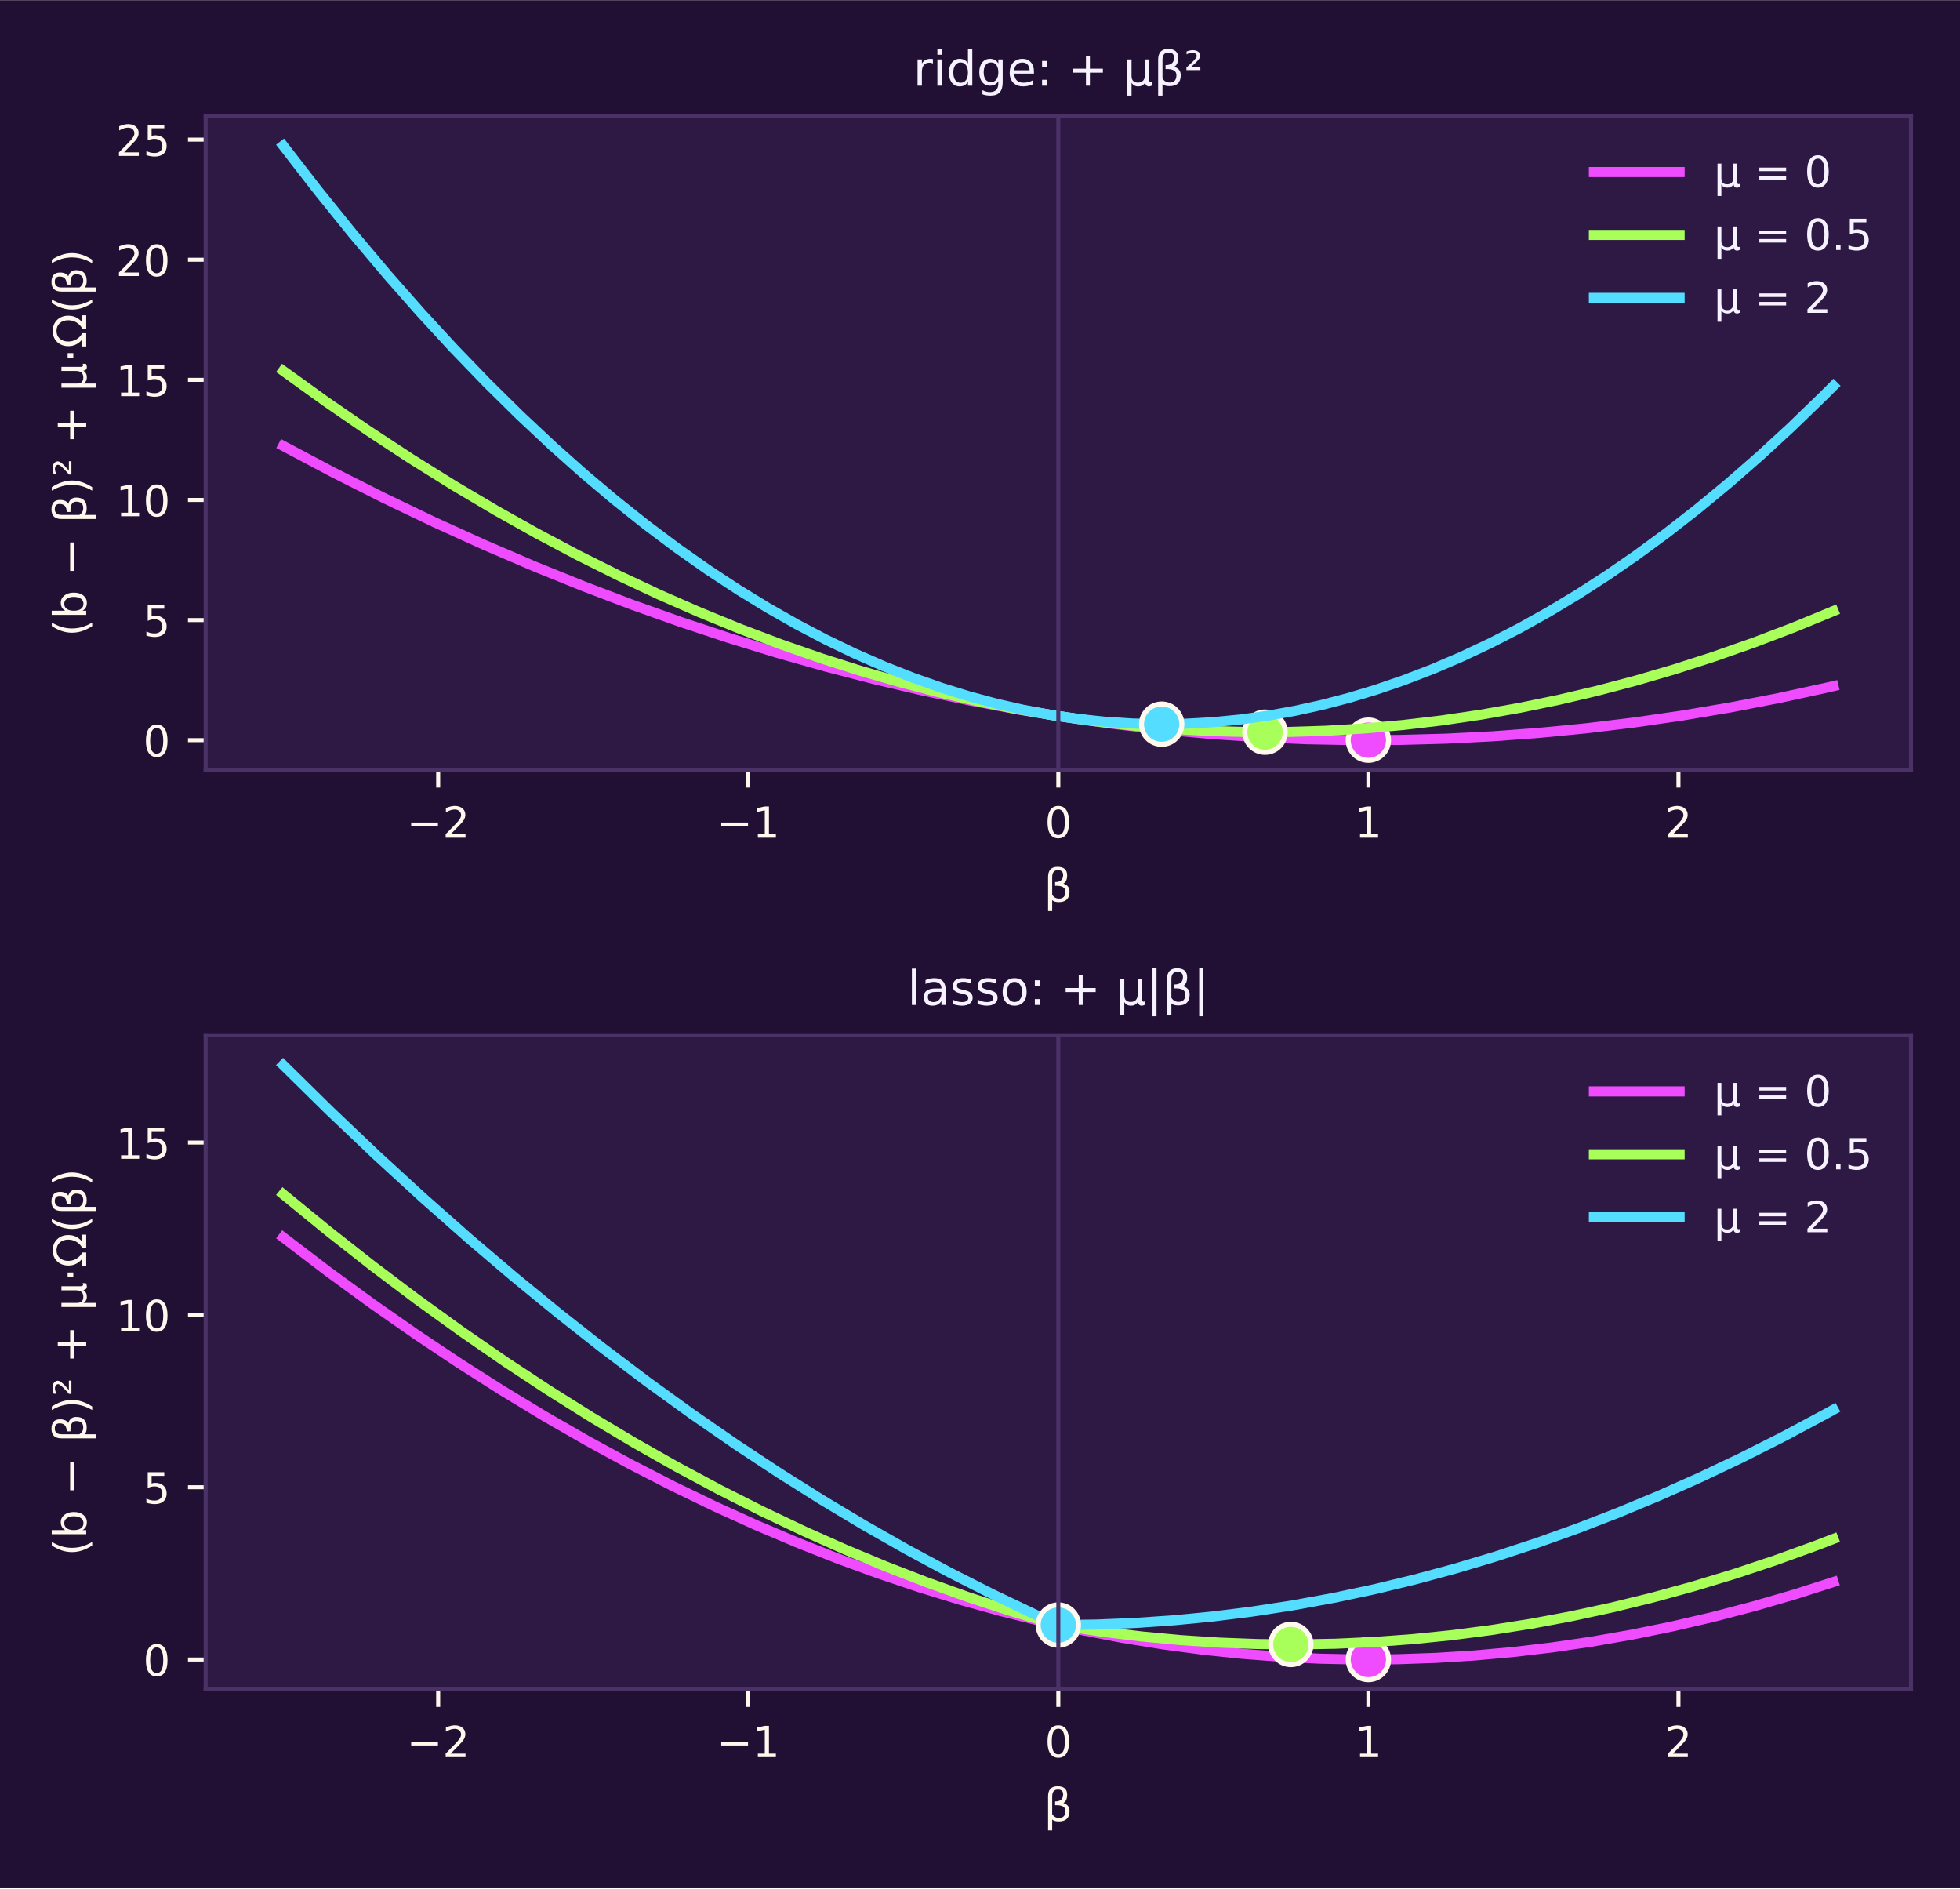
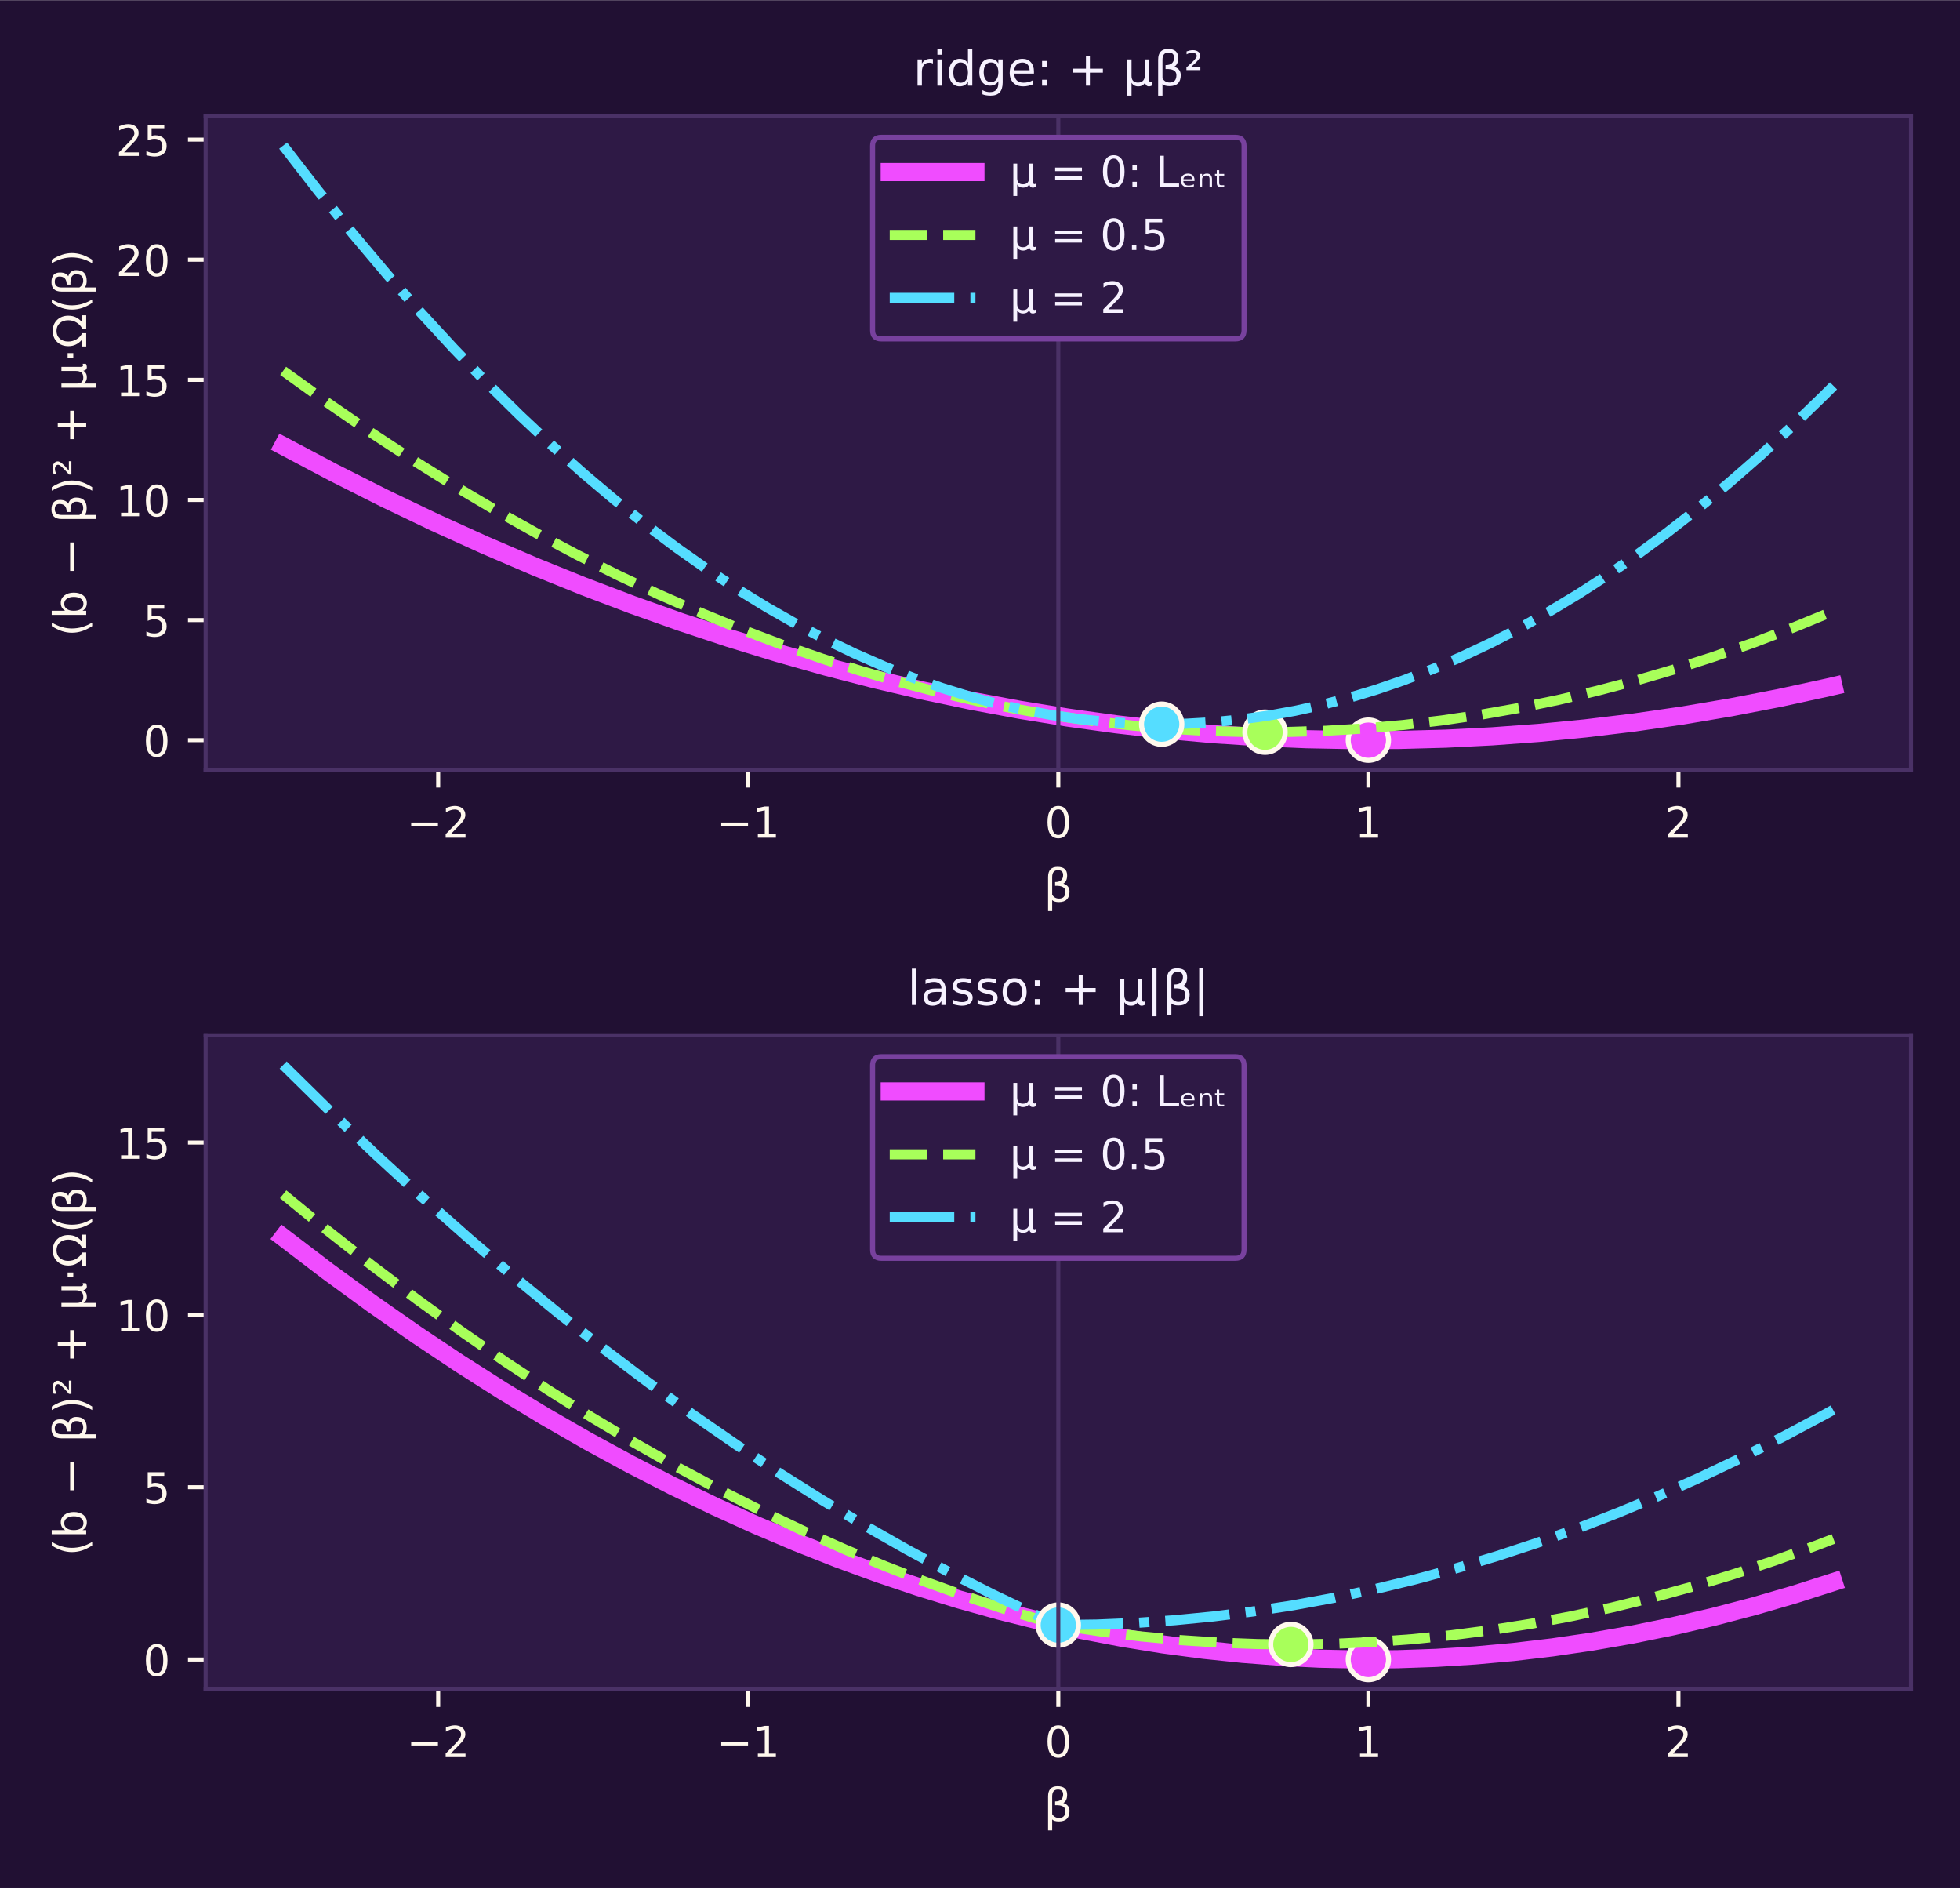
<svg xmlns="http://www.w3.org/2000/svg" xmlns:xlink="http://www.w3.org/1999/xlink" width="600" height="578" viewBox="0 0 388.8 374.4" role="img" aria-label="La pérdida de un coeficiente más el castigo, para μ = 0, 0.5 y 2, con la pendiente sin penalizar en 1: con ridge el mínimo se acerca a 0; con lasso se queda en 0 desde μ = 2">
  <rect x="0" y="0" width="388.8" height="374.4" fill="#211033" />
  <defs>
    <style type="text/css">*{stroke-linejoin: round; stroke-linecap: butt}</style>
  </defs>
  <g id="figure_1">
    <g id="patch_1">
      <path d="M 0 374.4  L 388.8 374.4  L 388.8 0  L 0 0  z " style="fill: #211033" />
    </g>
    <g id="axes_1">
      <g id="patch_2">
        <path d="M 40.79 152.62  L 379.08 152.62  L 379.08 22.92  L 40.79 22.92  z " style="fill: #2e1945" />
      </g>
      <g id="matplotlib.axis_1">
        <g id="xtick_1">
          <g id="line2d_1">
            <defs>
              <path id="md5d1416848" d="M 0 0  L 0 3.5  " style="stroke: #fff8ed; stroke-width: 0.8" />
            </defs>
            <g>
              <use xlink:href="#md5d1416848" x="86.92" y="152.62" style="fill: #fff8ed; stroke: #fff8ed; stroke-width: 0.8" />
            </g>
          </g>
          <g id="text_1">
            <text style="font-size: 8.5px; font-family: 'DejaVu Sans', sans-serif; text-anchor: middle; fill: #fff8ed" x="86.92" y="166.079" transform="rotate(-0 86.92046 166.0787)">−2</text>
          </g>
        </g>
        <g id="xtick_2">
          <g id="line2d_2">
            <g>
              <use xlink:href="#md5d1416848" x="148.428" y="152.62" style="fill: #fff8ed; stroke: #fff8ed; stroke-width: 0.8" />
            </g>
          </g>
          <g id="text_2">
            <text style="font-size: 8.5px; font-family: 'DejaVu Sans', sans-serif; text-anchor: middle; fill: #fff8ed" x="148.428" y="166.079" transform="rotate(-0 148.4277 166.0787)">−1</text>
          </g>
        </g>
        <g id="xtick_3">
          <g id="line2d_3">
            <g>
              <use xlink:href="#md5d1416848" x="209.935" y="152.62" style="fill: #fff8ed; stroke: #fff8ed; stroke-width: 0.8" />
            </g>
          </g>
          <g id="text_3">
            <text style="font-size: 8.5px; font-family: 'DejaVu Sans', sans-serif; text-anchor: middle; fill: #fff8ed" x="209.935" y="166.079" transform="rotate(-0 209.935 166.0787)">0</text>
          </g>
        </g>
        <g id="xtick_4">
          <g id="line2d_4">
            <g>
              <use xlink:href="#md5d1416848" x="271.442" y="152.62" style="fill: #fff8ed; stroke: #fff8ed; stroke-width: 0.8" />
            </g>
          </g>
          <g id="text_4">
            <text style="font-size: 8.5px; font-family: 'DejaVu Sans', sans-serif; text-anchor: middle; fill: #fff8ed" x="271.442" y="166.079" transform="rotate(-0 271.4423 166.0787)">1</text>
          </g>
        </g>
        <g id="xtick_5">
          <g id="line2d_5">
            <g>
              <use xlink:href="#md5d1416848" x="332.95" y="152.62" style="fill: #fff8ed; stroke: #fff8ed; stroke-width: 0.8" />
            </g>
          </g>
          <g id="text_5">
            <text style="font-size: 8.5px; font-family: 'DejaVu Sans', sans-serif; text-anchor: middle; fill: #fff8ed" x="332.95" y="166.079" transform="rotate(-0 332.9495 166.0787)">2</text>
          </g>
        </g>
        <g id="text_6">
          <text style="font-size: 9px; font-family: 'DejaVu Sans', sans-serif; text-anchor: middle; fill: #fff8ed" x="209.935" y="178.741" transform="rotate(-0 209.935 178.7413)">β</text>
        </g>
      </g>
      <g id="matplotlib.axis_2">
        <g id="ytick_1">
          <g id="line2d_6">
            <defs>
              <path id="m7dde4cb0bd" d="M 0 0  L -3.5 0  " style="stroke: #fff8ed; stroke-width: 0.8" />
            </defs>
            <g>
              <use xlink:href="#m7dde4cb0bd" x="40.79" y="146.725" style="fill: #fff8ed; stroke: #fff8ed; stroke-width: 0.8" />
            </g>
          </g>
          <g id="text_7">
            <text style="font-size: 8.5px; font-family: 'DejaVu Sans', sans-serif; text-anchor: end; fill: #fff8ed" x="33.79" y="149.954" transform="rotate(-0 33.79 149.9539)">0</text>
          </g>
        </g>
        <g id="ytick_2">
          <g id="line2d_7">
            <g>
              <use xlink:href="#m7dde4cb0bd" x="40.79" y="122.905" style="fill: #fff8ed; stroke: #fff8ed; stroke-width: 0.8" />
            </g>
          </g>
          <g id="text_8">
            <text style="font-size: 8.5px; font-family: 'DejaVu Sans', sans-serif; text-anchor: end; fill: #fff8ed" x="33.79" y="126.134" transform="rotate(-0 33.79 126.1339)">5</text>
          </g>
        </g>
        <g id="ytick_3">
          <g id="line2d_8">
            <g>
              <use xlink:href="#m7dde4cb0bd" x="40.79" y="99.085" style="fill: #fff8ed; stroke: #fff8ed; stroke-width: 0.8" />
            </g>
          </g>
          <g id="text_9">
            <text style="font-size: 8.5px; font-family: 'DejaVu Sans', sans-serif; text-anchor: end; fill: #fff8ed" x="33.79" y="102.314" transform="rotate(-0 33.79 102.3138)">10</text>
          </g>
        </g>
        <g id="ytick_4">
          <g id="line2d_9">
            <g>
              <use xlink:href="#m7dde4cb0bd" x="40.79" y="75.264" style="fill: #fff8ed; stroke: #fff8ed; stroke-width: 0.8" />
            </g>
          </g>
          <g id="text_10">
            <text style="font-size: 8.5px; font-family: 'DejaVu Sans', sans-serif; text-anchor: end; fill: #fff8ed" x="33.79" y="78.494" transform="rotate(-0 33.79 78.49383)">15</text>
          </g>
        </g>
        <g id="ytick_5">
          <g id="line2d_10">
            <g>
              <use xlink:href="#m7dde4cb0bd" x="40.79" y="51.444" style="fill: #fff8ed; stroke: #fff8ed; stroke-width: 0.8" />
            </g>
          </g>
          <g id="text_11">
            <text style="font-size: 8.5px; font-family: 'DejaVu Sans', sans-serif; text-anchor: end; fill: #fff8ed" x="33.79" y="54.674" transform="rotate(-0 33.79 54.67381)">20</text>
          </g>
        </g>
        <g id="ytick_6">
          <g id="line2d_11">
            <g>
              <use xlink:href="#m7dde4cb0bd" x="40.79" y="27.624" style="fill: #fff8ed; stroke: #fff8ed; stroke-width: 0.8" />
            </g>
          </g>
          <g id="text_12">
            <text style="font-size: 8.5px; font-family: 'DejaVu Sans', sans-serif; text-anchor: end; fill: #fff8ed" x="33.79" y="30.854" transform="rotate(-0 33.79 30.85379)">25</text>
          </g>
        </g>
        <g id="text_13">
          <text style="font-size: 9px; font-family: 'DejaVu Sans', sans-serif; text-anchor: middle; fill: #fff8ed" x="17.102" y="87.77" transform="rotate(-90 17.10203 87.77)">(b − β)² + μ·Ω(β)</text>
        </g>
      </g>
      <g id="objetivo-0">
-         <path d="M 56.167 88.365  L 66.162 93.659  L 76.157 98.7  L 86.152 103.49  L 96.147 108.029  L 106.141 112.316  L 115.752 116.2  L 125.362 119.853  L 134.973 123.272  L 144.584 126.459  L 154.194 129.413  L 163.805 132.135  L 173.415 134.624  L 183.026 136.88  L 192.636 138.904  L 202.247 140.695  L 211.857 142.254  L 221.468 143.58  L 231.078 144.673  L 240.689 145.534  L 249.915 146.141  L 259.141 146.534  L 268.367 146.713  L 277.593 146.677  L 286.819 146.427  L 296.045 145.962  L 305.271 145.283  L 314.497 144.39  L 324.108 143.232  L 333.718 141.841  L 343.329 140.217  L 352.939 138.361  L 362.55 136.272  L 363.703 136.006  L 363.703 136.006  " clip-path="url(#p8cbf26ad9a)" style="fill: none; stroke: #f04cff; stroke-width: 2; stroke-linecap: square" />
+         <path d="M 56.167 88.365  L 66.162 93.659  L 76.157 98.7  L 86.152 103.49  L 96.147 108.029  L 106.141 112.316  L 115.752 116.2  L 125.362 119.853  L 134.973 123.272  L 144.584 126.459  L 154.194 129.413  L 163.805 132.135  L 173.415 134.624  L 183.026 136.88  L 192.636 138.904  L 202.247 140.695  L 211.857 142.254  L 221.468 143.58  L 231.078 144.673  L 240.689 145.534  L 249.915 146.141  L 259.141 146.534  L 268.367 146.713  L 277.593 146.677  L 286.819 146.427  L 296.045 145.962  L 305.271 145.283  L 314.497 144.39  L 324.108 143.232  L 333.718 141.841  L 343.329 140.217  L 352.939 138.361  L 362.55 136.272  L 363.703 136.006  L 363.703 136.006  " clip-path="url(#p8cbf26ad9a)" style="fill: none; stroke: #f04cff; stroke-width: 3.6; stroke-linecap: square" />
      </g>
      <g id="minimo-0">
        <defs>
          <path id="m0e6bee8a31" d="M 0 4  C 1.061 4 2.078 3.579 2.828 2.828  C 3.579 2.078 4 1.061 4 0  C 4 -1.061 3.579 -2.078 2.828 -2.828  C 2.078 -3.579 1.061 -4 0 -4  C -1.061 -4 -2.078 -3.579 -2.828 -2.828  C -3.579 -2.078 -4 -1.061 -4 0  C -4 1.061 -3.579 2.078 -2.828 2.828  C -2.078 3.579 -1.061 4 0 4  z " style="stroke: #fff8ed" />
        </defs>
        <g clip-path="url(#p8cbf26ad9a)">
          <use xlink:href="#m0e6bee8a31" x="271.442" y="146.725" style="fill: #f04cff; stroke: #fff8ed" />
        </g>
      </g>
      <g id="objetivo-0.5">
-         <path d="M 56.167 73.478  L 64.624 79.566  L 73.081 85.384  L 81.539 90.931  L 89.996 96.208  L 98.453 101.215  L 106.526 105.743  L 114.599 110.024  L 122.672 114.059  L 130.744 117.848  L 138.817 121.39  L 146.89 124.687  L 154.963 127.737  L 163.036 130.541  L 170.724 132.982  L 178.413 135.2  L 186.101 137.195  L 193.789 138.967  L 201.478 140.515  L 209.166 141.84  L 216.855 142.942  L 224.543 143.82  L 232.231 144.475  L 239.92 144.907  L 247.608 145.116  L 255.297 145.101  L 262.985 144.862  L 270.673 144.401  L 278.362 143.716  L 286.05 142.808  L 293.739 141.677  L 301.427 140.322  L 309.115 138.744  L 316.804 136.942  L 324.492 134.918  L 332.181 132.67  L 339.869 130.198  L 347.942 127.363  L 356.015 124.282  L 363.703 121.118  L 363.703 121.118  " clip-path="url(#p8cbf26ad9a)" style="fill: none; stroke: #a8ff5a; stroke-width: 2; stroke-linecap: square" />
+         <path d="M 56.167 73.478  L 64.624 79.566  L 73.081 85.384  L 81.539 90.931  L 89.996 96.208  L 98.453 101.215  L 106.526 105.743  L 114.599 110.024  L 122.672 114.059  L 130.744 117.848  L 138.817 121.39  L 146.89 124.687  L 154.963 127.737  L 163.036 130.541  L 170.724 132.982  L 178.413 135.2  L 186.101 137.195  L 193.789 138.967  L 201.478 140.515  L 209.166 141.84  L 216.855 142.942  L 224.543 143.82  L 232.231 144.475  L 239.92 144.907  L 247.608 145.116  L 255.297 145.101  L 262.985 144.862  L 270.673 144.401  L 278.362 143.716  L 286.05 142.808  L 293.739 141.677  L 301.427 140.322  L 309.115 138.744  L 316.804 136.942  L 324.492 134.918  L 332.181 132.67  L 339.869 130.198  L 347.942 127.363  L 356.015 124.282  L 363.703 121.118  L 363.703 121.118  " clip-path="url(#p8cbf26ad9a)" style="fill: none; stroke-dasharray: 7.4,3.2; stroke-dashoffset: 0; stroke: #a8ff5a; stroke-width: 2" />
      </g>
      <g id="minimo-0.5">
        <defs>
          <path id="m10ac4022c7" d="M 0 4  C 1.061 4 2.078 3.579 2.828 2.828  C 3.579 2.078 4 1.061 4 0  C 4 -1.061 3.579 -2.078 2.828 -2.828  C 2.078 -3.579 1.061 -4 0 -4  C -1.061 -4 -2.078 -3.579 -2.828 -2.828  C -3.579 -2.078 -4 -1.061 -4 0  C -4 1.061 -3.579 2.078 -2.828 2.828  C -2.078 3.579 -1.061 4 0 4  z " style="stroke: #fff8ed" />
        </defs>
        <g clip-path="url(#p8cbf26ad9a)">
          <use xlink:href="#m10ac4022c7" x="250.94" y="145.137" style="fill: #a8ff5a; stroke: #fff8ed" />
        </g>
      </g>
      <g id="objetivo-2">
-         <path d="M 56.167 28.815  L 63.086 37.746  L 70.006 46.314  L 76.926 54.521  L 83.461 61.94  L 89.996 69.036  L 96.531 75.809  L 103.066 82.259  L 109.601 88.387  L 115.752 93.86  L 121.903 99.047  L 128.053 103.948  L 134.204 108.563  L 140.355 112.892  L 146.506 116.936  L 152.272 120.467  L 158.038 123.747  L 163.805 126.775  L 169.571 129.553  L 175.337 132.079  L 181.103 134.354  L 186.87 136.378  L 192.252 138.04  L 197.634 139.483  L 203.015 140.708  L 208.397 141.713  L 213.779 142.5  L 219.161 143.068  L 224.543 143.417  L 229.925 143.548  L 235.307 143.459  L 240.689 143.152  L 246.071 142.625  L 251.452 141.88  L 256.834 140.916  L 262.216 139.733  L 267.598 138.332  L 272.98 136.711  L 278.362 134.872  L 284.128 132.658  L 289.894 130.193  L 295.661 127.477  L 301.427 124.51  L 307.193 121.292  L 312.96 117.822  L 318.726 114.101  L 324.492 110.129  L 330.643 105.615  L 336.794 100.815  L 342.944 95.73  L 349.095 90.358  L 355.246 84.701  L 361.781 78.377  L 363.703 76.455  L 363.703 76.455  " clip-path="url(#p8cbf26ad9a)" style="fill: none; stroke: #55ddff; stroke-width: 2; stroke-linecap: square" />
+         <path d="M 56.167 28.815  L 63.086 37.746  L 70.006 46.314  L 76.926 54.521  L 83.461 61.94  L 89.996 69.036  L 96.531 75.809  L 103.066 82.259  L 109.601 88.387  L 115.752 93.86  L 121.903 99.047  L 128.053 103.948  L 134.204 108.563  L 140.355 112.892  L 146.506 116.936  L 152.272 120.467  L 158.038 123.747  L 163.805 126.775  L 169.571 129.553  L 175.337 132.079  L 181.103 134.354  L 186.87 136.378  L 192.252 138.04  L 197.634 139.483  L 203.015 140.708  L 208.397 141.713  L 213.779 142.5  L 219.161 143.068  L 224.543 143.417  L 229.925 143.548  L 235.307 143.459  L 240.689 143.152  L 246.071 142.625  L 251.452 141.88  L 256.834 140.916  L 262.216 139.733  L 267.598 138.332  L 272.98 136.711  L 278.362 134.872  L 284.128 132.658  L 289.894 130.193  L 295.661 127.477  L 301.427 124.51  L 307.193 121.292  L 312.96 117.822  L 318.726 114.101  L 324.492 110.129  L 330.643 105.615  L 336.794 100.815  L 342.944 95.73  L 349.095 90.358  L 355.246 84.701  L 361.781 78.377  L 363.703 76.455  L 363.703 76.455  " clip-path="url(#p8cbf26ad9a)" style="fill: none; stroke-dasharray: 12.8,3.2,2,3.2; stroke-dashoffset: 0; stroke: #55ddff; stroke-width: 2" />
      </g>
      <g id="minimo-2">
        <defs>
          <path id="me12e8e0c41" d="M 0 4  C 1.061 4 2.078 3.579 2.828 2.828  C 3.579 2.078 4 1.061 4 0  C 4 -1.061 3.579 -2.078 2.828 -2.828  C 2.078 -3.579 1.061 -4 0 -4  C -1.061 -4 -2.078 -3.579 -2.828 -2.828  C -3.579 -2.078 -4 -1.061 -4 0  C -4 1.061 -3.579 2.078 -2.828 2.828  C -2.078 3.579 -1.061 4 0 4  z " style="stroke: #fff8ed" />
        </defs>
        <g clip-path="url(#p8cbf26ad9a)">
          <use xlink:href="#me12e8e0c41" x="230.437" y="143.549" style="fill: #55ddff; stroke: #fff8ed" />
        </g>
      </g>
      <g id="line2d_12">
        <path d="M 209.935 152.62  L 209.935 22.92  " clip-path="url(#p8cbf26ad9a)" style="fill: none; stroke: #4a3166; stroke-width: 0.8; stroke-linecap: square" />
      </g>
      <g id="patch_3">
        <path d="M 40.79 152.62  L 40.79 22.92  " style="fill: none; stroke: #4a3166; stroke-width: 0.8; stroke-linejoin: miter; stroke-linecap: square" />
      </g>
      <g id="patch_4">
        <path d="M 379.08 152.62  L 379.08 22.92  " style="fill: none; stroke: #4a3166; stroke-width: 0.8; stroke-linejoin: miter; stroke-linecap: square" />
      </g>
      <g id="patch_5">
        <path d="M 40.79 152.62  L 379.08 152.62  " style="fill: none; stroke: #4a3166; stroke-width: 0.8; stroke-linejoin: miter; stroke-linecap: square" />
      </g>
      <g id="patch_6">
        <path d="M 40.79 22.92  L 379.08 22.92  " style="fill: none; stroke: #4a3166; stroke-width: 0.8; stroke-linejoin: miter; stroke-linecap: square" />
      </g>
      <g id="text_14">
        <text style="font-size: 9.5px; font-family: 'DejaVu Sans', sans-serif; text-anchor: middle; fill: #f7f2ff" x="209.935" y="16.92" transform="rotate(-0 209.935 16.92)">ridge: + μβ²</text>
      </g>
      <g id="legend_1">
+         <g id="patch_7">
+           <path d="M 174.794 67.149  L 245.076 67.149  Q 246.776 67.149 246.776 65.449  L 246.776 28.87  Q 246.776 27.17 245.076 27.17  L 174.794 27.17  Q 173.094 27.17 173.094 28.87  L 173.094 65.449  Q 173.094 67.149 174.794 67.149  z " style="fill: #2e1945; stroke: #78419e; stroke-linejoin: miter" />
+         </g>
        <g id="line2d_13">
-           <path d="M 316.179 34.054  L 324.679 34.054  L 333.179 34.054  " style="fill: none; stroke: #f04cff; stroke-width: 2; stroke-linecap: square" />
+           <path d="M 176.494 34.054  L 184.994 34.054  L 193.494 34.054  " style="fill: none; stroke: #f04cff; stroke-width: 3.6; stroke-linecap: square" />
        </g>
        <g id="text_15">
-           <text style="font-size: 8.5px; font-family: 'DejaVu Sans', sans-serif; text-anchor: start; fill: #f7f2ff" x="339.979" y="37.029" transform="rotate(-0 339.9787 37.02867)">μ = 0</text>
+           <text style="font-size: 8.5px; font-family: 'DejaVu Sans', sans-serif; text-anchor: start; fill: #f7f2ff" x="200.294" y="37.029" transform="rotate(-0 200.2941 37.02867)">μ = 0: Lₑₙₜ</text>
        </g>
        <g id="line2d_14">
-           <path d="M 316.179 46.53  L 324.679 46.53  L 333.179 46.53  " style="fill: none; stroke: #a8ff5a; stroke-width: 2; stroke-linecap: square" />
+           <path d="M 176.494 46.53  L 184.994 46.53  L 193.494 46.53  " style="fill: none; stroke-dasharray: 7.4,3.2; stroke-dashoffset: 0; stroke: #a8ff5a; stroke-width: 2" />
        </g>
        <g id="text_16">
-           <text style="font-size: 8.5px; font-family: 'DejaVu Sans', sans-serif; text-anchor: start; fill: #f7f2ff" x="339.979" y="49.505" transform="rotate(-0 339.9787 49.50508)">μ = 0.5</text>
+           <text style="font-size: 8.5px; font-family: 'DejaVu Sans', sans-serif; text-anchor: start; fill: #f7f2ff" x="200.294" y="49.505" transform="rotate(-0 200.2941 49.50508)">μ = 0.5</text>
        </g>
        <g id="line2d_15">
-           <path d="M 316.179 59.006  L 324.679 59.006  L 333.179 59.006  " style="fill: none; stroke: #55ddff; stroke-width: 2; stroke-linecap: square" />
+           <path d="M 176.494 59.006  L 184.994 59.006  L 193.494 59.006  " style="fill: none; stroke-dasharray: 12.8,3.2,2,3.2; stroke-dashoffset: 0; stroke: #55ddff; stroke-width: 2" />
        </g>
        <g id="text_17">
-           <text style="font-size: 8.5px; font-family: 'DejaVu Sans', sans-serif; text-anchor: start; fill: #f7f2ff" x="339.979" y="61.981" transform="rotate(-0 339.9787 61.98148)">μ = 2</text>
+           <text style="font-size: 8.5px; font-family: 'DejaVu Sans', sans-serif; text-anchor: start; fill: #f7f2ff" x="200.294" y="61.981" transform="rotate(-0 200.2941 61.98148)">μ = 2</text>
        </g>
      </g>
    </g>
    <g id="axes_2">
-       <g id="patch_7">
+       <g id="patch_8">
        <path d="M 40.79 334.96  L 379.08 334.96  L 379.08 205.26  L 40.79 205.26  z " style="fill: #2e1945" />
      </g>
      <g id="matplotlib.axis_3">
        <g id="xtick_6">
          <g id="line2d_16">
            <g>
              <use xlink:href="#md5d1416848" x="86.92" y="334.96" style="fill: #fff8ed; stroke: #fff8ed; stroke-width: 0.8" />
            </g>
          </g>
          <g id="text_18">
            <text style="font-size: 8.5px; font-family: 'DejaVu Sans', sans-serif; text-anchor: middle; fill: #fff8ed" x="86.92" y="348.419" transform="rotate(-0 86.92046 348.4187)">−2</text>
          </g>
        </g>
        <g id="xtick_7">
          <g id="line2d_17">
            <g>
              <use xlink:href="#md5d1416848" x="148.428" y="334.96" style="fill: #fff8ed; stroke: #fff8ed; stroke-width: 0.8" />
            </g>
          </g>
          <g id="text_19">
            <text style="font-size: 8.5px; font-family: 'DejaVu Sans', sans-serif; text-anchor: middle; fill: #fff8ed" x="148.428" y="348.419" transform="rotate(-0 148.4277 348.4187)">−1</text>
          </g>
        </g>
        <g id="xtick_8">
          <g id="line2d_18">
            <g>
              <use xlink:href="#md5d1416848" x="209.935" y="334.96" style="fill: #fff8ed; stroke: #fff8ed; stroke-width: 0.8" />
            </g>
          </g>
          <g id="text_20">
            <text style="font-size: 8.5px; font-family: 'DejaVu Sans', sans-serif; text-anchor: middle; fill: #fff8ed" x="209.935" y="348.419" transform="rotate(-0 209.935 348.4187)">0</text>
          </g>
        </g>
        <g id="xtick_9">
          <g id="line2d_19">
            <g>
              <use xlink:href="#md5d1416848" x="271.442" y="334.96" style="fill: #fff8ed; stroke: #fff8ed; stroke-width: 0.8" />
            </g>
          </g>
          <g id="text_21">
            <text style="font-size: 8.5px; font-family: 'DejaVu Sans', sans-serif; text-anchor: middle; fill: #fff8ed" x="271.442" y="348.419" transform="rotate(-0 271.4423 348.4187)">1</text>
          </g>
        </g>
        <g id="xtick_10">
          <g id="line2d_20">
            <g>
              <use xlink:href="#md5d1416848" x="332.95" y="334.96" style="fill: #fff8ed; stroke: #fff8ed; stroke-width: 0.8" />
            </g>
          </g>
          <g id="text_22">
            <text style="font-size: 8.5px; font-family: 'DejaVu Sans', sans-serif; text-anchor: middle; fill: #fff8ed" x="332.95" y="348.419" transform="rotate(-0 332.9495 348.4187)">2</text>
          </g>
        </g>
        <g id="text_23">
          <text style="font-size: 9px; font-family: 'DejaVu Sans', sans-serif; text-anchor: middle; fill: #fff8ed" x="209.935" y="361.081" transform="rotate(-0 209.935 361.0813)">β</text>
        </g>
      </g>
      <g id="matplotlib.axis_4">
        <g id="ytick_7">
          <g id="line2d_21">
            <g>
              <use xlink:href="#m7dde4cb0bd" x="40.79" y="329.065" style="fill: #fff8ed; stroke: #fff8ed; stroke-width: 0.8" />
            </g>
          </g>
          <g id="text_24">
            <text style="font-size: 8.5px; font-family: 'DejaVu Sans', sans-serif; text-anchor: end; fill: #fff8ed" x="33.79" y="332.294" transform="rotate(-0 33.79 332.2939)">0</text>
          </g>
        </g>
        <g id="ytick_8">
          <g id="line2d_22">
            <g>
              <use xlink:href="#m7dde4cb0bd" x="40.79" y="294.888" style="fill: #fff8ed; stroke: #fff8ed; stroke-width: 0.8" />
            </g>
          </g>
          <g id="text_25">
            <text style="font-size: 8.5px; font-family: 'DejaVu Sans', sans-serif; text-anchor: end; fill: #fff8ed" x="33.79" y="298.117" transform="rotate(-0 33.79 298.1173)">5</text>
          </g>
        </g>
        <g id="ytick_9">
          <g id="line2d_23">
            <g>
              <use xlink:href="#m7dde4cb0bd" x="40.79" y="260.711" style="fill: #fff8ed; stroke: #fff8ed; stroke-width: 0.8" />
            </g>
          </g>
          <g id="text_26">
            <text style="font-size: 8.5px; font-family: 'DejaVu Sans', sans-serif; text-anchor: end; fill: #fff8ed" x="33.79" y="263.941" transform="rotate(-0 33.79 263.9408)">10</text>
          </g>
        </g>
        <g id="ytick_10">
          <g id="line2d_24">
            <g>
              <use xlink:href="#m7dde4cb0bd" x="40.79" y="226.535" style="fill: #fff8ed; stroke: #fff8ed; stroke-width: 0.8" />
            </g>
          </g>
          <g id="text_27">
            <text style="font-size: 8.5px; font-family: 'DejaVu Sans', sans-serif; text-anchor: end; fill: #fff8ed" x="33.79" y="229.764" transform="rotate(-0 33.79 229.7642)">15</text>
          </g>
        </g>
        <g id="text_28">
          <text style="font-size: 9px; font-family: 'DejaVu Sans', sans-serif; text-anchor: middle; fill: #fff8ed" x="17.102" y="270.11" transform="rotate(-90 17.10203 270.11)">(b − β)² + μ·Ω(β)</text>
        </g>
      </g>
      <g id="objetivo-0">
-         <path d="M 56.167 245.332  L 65.008 252.069  L 73.85 258.523  L 82.692 264.695  L 91.149 270.334  L 99.606 275.715  L 108.064 280.837  L 116.521 285.701  L 124.978 290.306  L 133.435 294.653  L 141.893 298.741  L 149.965 302.403  L 158.038 305.828  L 166.111 309.019  L 174.184 311.974  L 182.257 314.693  L 190.33 317.177  L 198.402 319.426  L 206.475 321.439  L 214.548 323.216  L 222.621 324.758  L 230.694 326.064  L 238.767 327.135  L 246.455 327.936  L 254.143 328.524  L 261.832 328.898  L 269.52 329.058  L 277.209 329.004  L 284.897 328.737  L 292.585 328.257  L 300.274 327.563  L 307.962 326.655  L 315.651 325.533  L 323.723 324.126  L 331.796 322.483  L 339.869 320.605  L 347.942 318.491  L 356.015 316.142  L 363.703 313.685  L 363.703 313.685  " clip-path="url(#pbdb8c4d267)" style="fill: none; stroke: #f04cff; stroke-width: 2; stroke-linecap: square" />
+         <path d="M 56.167 245.332  L 65.008 252.069  L 73.85 258.523  L 82.692 264.695  L 91.149 270.334  L 99.606 275.715  L 108.064 280.837  L 116.521 285.701  L 124.978 290.306  L 133.435 294.653  L 141.893 298.741  L 149.965 302.403  L 158.038 305.828  L 166.111 309.019  L 174.184 311.974  L 182.257 314.693  L 190.33 317.177  L 198.402 319.426  L 206.475 321.439  L 214.548 323.216  L 222.621 324.758  L 230.694 326.064  L 238.767 327.135  L 246.455 327.936  L 254.143 328.524  L 261.832 328.898  L 269.52 329.058  L 277.209 329.004  L 284.897 328.737  L 292.585 328.257  L 300.274 327.563  L 307.962 326.655  L 315.651 325.533  L 323.723 324.126  L 331.796 322.483  L 339.869 320.605  L 347.942 318.491  L 356.015 316.142  L 363.703 313.685  L 363.703 313.685  " clip-path="url(#pbdb8c4d267)" style="fill: none; stroke: #f04cff; stroke-width: 3.6; stroke-linecap: square" />
      </g>
      <g id="minimo-0">
        <g clip-path="url(#pbdb8c4d267)">
          <use xlink:href="#m0e6bee8a31" x="271.442" y="329.065" style="fill: #f04cff; stroke: #fff8ed" />
        </g>
      </g>
      <g id="objetivo-0.5">
-         <path d="M 56.167 236.788  L 65.008 244.016  L 73.85 250.962  L 82.692 257.625  L 91.534 264.005  L 100.375 270.103  L 108.832 275.672  L 117.29 280.982  L 125.747 286.034  L 134.204 290.827  L 142.661 295.362  L 151.119 299.638  L 159.576 303.656  L 167.649 307.25  L 175.722 310.609  L 183.794 313.732  L 191.867 316.62  L 199.94 319.272  L 208.013 321.689  L 210.704 322.356  L 218.777 323.562  L 226.465 324.491  L 234.153 325.207  L 241.842 325.709  L 249.53 325.997  L 257.219 326.072  L 264.907 325.933  L 272.596 325.58  L 280.284 325.014  L 287.972 324.235  L 295.661 323.241  L 303.734 321.969  L 311.806 320.46  L 319.879 318.717  L 327.952 316.737  L 336.025 314.522  L 344.098 312.072  L 352.171 309.386  L 360.243 306.465  L 363.703 305.141  L 363.703 305.141  " clip-path="url(#pbdb8c4d267)" style="fill: none; stroke: #a8ff5a; stroke-width: 2; stroke-linecap: square" />
+         <path d="M 56.167 236.788  L 65.008 244.016  L 73.85 250.962  L 82.692 257.625  L 91.534 264.005  L 100.375 270.103  L 108.832 275.672  L 117.29 280.982  L 125.747 286.034  L 134.204 290.827  L 142.661 295.362  L 151.119 299.638  L 159.576 303.656  L 167.649 307.25  L 175.722 310.609  L 183.794 313.732  L 191.867 316.62  L 199.94 319.272  L 208.013 321.689  L 210.704 322.356  L 218.777 323.562  L 226.465 324.491  L 234.153 325.207  L 241.842 325.709  L 249.53 325.997  L 257.219 326.072  L 264.907 325.933  L 272.596 325.58  L 280.284 325.014  L 287.972 324.235  L 295.661 323.241  L 303.734 321.969  L 311.806 320.46  L 319.879 318.717  L 327.952 316.737  L 336.025 314.522  L 344.098 312.072  L 352.171 309.386  L 360.243 306.465  L 363.703 305.141  L 363.703 305.141  " clip-path="url(#pbdb8c4d267)" style="fill: none; stroke-dasharray: 7.4,3.2; stroke-dashoffset: 0; stroke: #a8ff5a; stroke-width: 2" />
      </g>
      <g id="minimo-0.5">
        <g clip-path="url(#pbdb8c4d267)">
          <use xlink:href="#m10ac4022c7" x="256.065" y="326.074" style="fill: #a8ff5a; stroke: #fff8ed" />
        </g>
      </g>
      <g id="objetivo-2">
-         <path d="M 56.167 211.155  L 65.393 220.229  L 74.619 228.996  L 83.845 237.454  L 93.071 245.605  L 101.913 253.128  L 110.755 260.369  L 119.596 267.326  L 128.438 274.002  L 137.28 280.395  L 146.121 286.505  L 154.578 292.086  L 163.036 297.407  L 171.493 302.471  L 179.95 307.276  L 188.407 311.822  L 196.865 316.111  L 205.322 320.14  L 209.935 322.229  L 217.623 322.122  L 225.312 321.802  L 233 321.268  L 240.689 320.52  L 248.377 319.559  L 256.45 318.32  L 264.523 316.845  L 272.596 315.135  L 280.668 313.19  L 288.741 311.008  L 296.814 308.592  L 304.887 305.94  L 312.96 303.052  L 321.033 299.929  L 329.105 296.57  L 337.178 292.976  L 345.251 289.146  L 353.708 284.882  L 362.166 280.359  L 363.703 279.509  L 363.703 279.509  " clip-path="url(#pbdb8c4d267)" style="fill: none; stroke: #55ddff; stroke-width: 2; stroke-linecap: square" />
+         <path d="M 56.167 211.155  L 65.393 220.229  L 74.619 228.996  L 83.845 237.454  L 93.071 245.605  L 101.913 253.128  L 110.755 260.369  L 119.596 267.326  L 128.438 274.002  L 137.28 280.395  L 146.121 286.505  L 154.578 292.086  L 163.036 297.407  L 171.493 302.471  L 179.95 307.276  L 188.407 311.822  L 196.865 316.111  L 205.322 320.14  L 209.935 322.229  L 217.623 322.122  L 225.312 321.802  L 233 321.268  L 240.689 320.52  L 248.377 319.559  L 256.45 318.32  L 264.523 316.845  L 272.596 315.135  L 280.668 313.19  L 288.741 311.008  L 296.814 308.592  L 304.887 305.94  L 312.96 303.052  L 321.033 299.929  L 329.105 296.57  L 337.178 292.976  L 345.251 289.146  L 353.708 284.882  L 362.166 280.359  L 363.703 279.509  L 363.703 279.509  " clip-path="url(#pbdb8c4d267)" style="fill: none; stroke-dasharray: 12.8,3.2,2,3.2; stroke-dashoffset: 0; stroke: #55ddff; stroke-width: 2" />
      </g>
      <g id="minimo-2">
        <g clip-path="url(#pbdb8c4d267)">
          <use xlink:href="#me12e8e0c41" x="209.935" y="322.229" style="fill: #55ddff; stroke: #fff8ed" />
        </g>
      </g>
      <g id="line2d_25">
        <path d="M 209.935 334.96  L 209.935 205.26  " clip-path="url(#pbdb8c4d267)" style="fill: none; stroke: #4a3166; stroke-width: 0.8; stroke-linecap: square" />
      </g>
-       <g id="patch_8">
+       <g id="patch_9">
        <path d="M 40.79 334.96  L 40.79 205.26  " style="fill: none; stroke: #4a3166; stroke-width: 0.8; stroke-linejoin: miter; stroke-linecap: square" />
      </g>
-       <g id="patch_9">
+       <g id="patch_10">
        <path d="M 379.08 334.96  L 379.08 205.26  " style="fill: none; stroke: #4a3166; stroke-width: 0.8; stroke-linejoin: miter; stroke-linecap: square" />
      </g>
-       <g id="patch_10">
+       <g id="patch_11">
        <path d="M 40.79 334.96  L 379.08 334.96  " style="fill: none; stroke: #4a3166; stroke-width: 0.8; stroke-linejoin: miter; stroke-linecap: square" />
      </g>
-       <g id="patch_11">
+       <g id="patch_12">
        <path d="M 40.79 205.26  L 379.08 205.26  " style="fill: none; stroke: #4a3166; stroke-width: 0.8; stroke-linejoin: miter; stroke-linecap: square" />
      </g>
      <g id="text_29">
        <text style="font-size: 9.5px; font-family: 'DejaVu Sans', sans-serif; text-anchor: middle; fill: #f7f2ff" x="209.935" y="199.26" transform="rotate(-0 209.935 199.26)">lasso: + μ|β|</text>
      </g>
      <g id="legend_2">
+         <g id="patch_13">
+           <path d="M 174.794 249.489  L 245.076 249.489  Q 246.776 249.489 246.776 247.789  L 246.776 211.21  Q 246.776 209.51 245.076 209.51  L 174.794 209.51  Q 173.094 209.51 173.094 211.21  L 173.094 247.789  Q 173.094 249.489 174.794 249.489  z " style="fill: #2e1945; stroke: #78419e; stroke-linejoin: miter" />
+         </g>
        <g id="line2d_26">
-           <path d="M 316.179 216.394  L 324.679 216.394  L 333.179 216.394  " style="fill: none; stroke: #f04cff; stroke-width: 2; stroke-linecap: square" />
+           <path d="M 176.494 216.394  L 184.994 216.394  L 193.494 216.394  " style="fill: none; stroke: #f04cff; stroke-width: 3.6; stroke-linecap: square" />
        </g>
        <g id="text_30">
-           <text style="font-size: 8.5px; font-family: 'DejaVu Sans', sans-serif; text-anchor: start; fill: #f7f2ff" x="339.979" y="219.369" transform="rotate(-0 339.9787 219.3687)">μ = 0</text>
+           <text style="font-size: 8.5px; font-family: 'DejaVu Sans', sans-serif; text-anchor: start; fill: #f7f2ff" x="200.294" y="219.369" transform="rotate(-0 200.2941 219.3687)">μ = 0: Lₑₙₜ</text>
        </g>
        <g id="line2d_27">
-           <path d="M 316.179 228.87  L 324.679 228.87  L 333.179 228.87  " style="fill: none; stroke: #a8ff5a; stroke-width: 2; stroke-linecap: square" />
+           <path d="M 176.494 228.87  L 184.994 228.87  L 193.494 228.87  " style="fill: none; stroke-dasharray: 7.4,3.2; stroke-dashoffset: 0; stroke: #a8ff5a; stroke-width: 2" />
        </g>
        <g id="text_31">
-           <text style="font-size: 8.5px; font-family: 'DejaVu Sans', sans-serif; text-anchor: start; fill: #f7f2ff" x="339.979" y="231.845" transform="rotate(-0 339.9787 231.8451)">μ = 0.5</text>
+           <text style="font-size: 8.5px; font-family: 'DejaVu Sans', sans-serif; text-anchor: start; fill: #f7f2ff" x="200.294" y="231.845" transform="rotate(-0 200.2941 231.8451)">μ = 0.5</text>
        </g>
        <g id="line2d_28">
-           <path d="M 316.179 241.346  L 324.679 241.346  L 333.179 241.346  " style="fill: none; stroke: #55ddff; stroke-width: 2; stroke-linecap: square" />
+           <path d="M 176.494 241.346  L 184.994 241.346  L 193.494 241.346  " style="fill: none; stroke-dasharray: 12.8,3.2,2,3.2; stroke-dashoffset: 0; stroke: #55ddff; stroke-width: 2" />
        </g>
        <g id="text_32">
-           <text style="font-size: 8.5px; font-family: 'DejaVu Sans', sans-serif; text-anchor: start; fill: #f7f2ff" x="339.979" y="244.321" transform="rotate(-0 339.9787 244.3215)">μ = 2</text>
+           <text style="font-size: 8.5px; font-family: 'DejaVu Sans', sans-serif; text-anchor: start; fill: #f7f2ff" x="200.294" y="244.321" transform="rotate(-0 200.2941 244.3215)">μ = 2</text>
        </g>
      </g>
    </g>
  </g>
  <defs>
    <clipPath id="p8cbf26ad9a">
      <rect x="40.79" y="22.92" width="338.29" height="129.7" />
    </clipPath>
    <clipPath id="pbdb8c4d267">
      <rect x="40.79" y="205.26" width="338.29" height="129.7" />
    </clipPath>
  </defs>
</svg>
